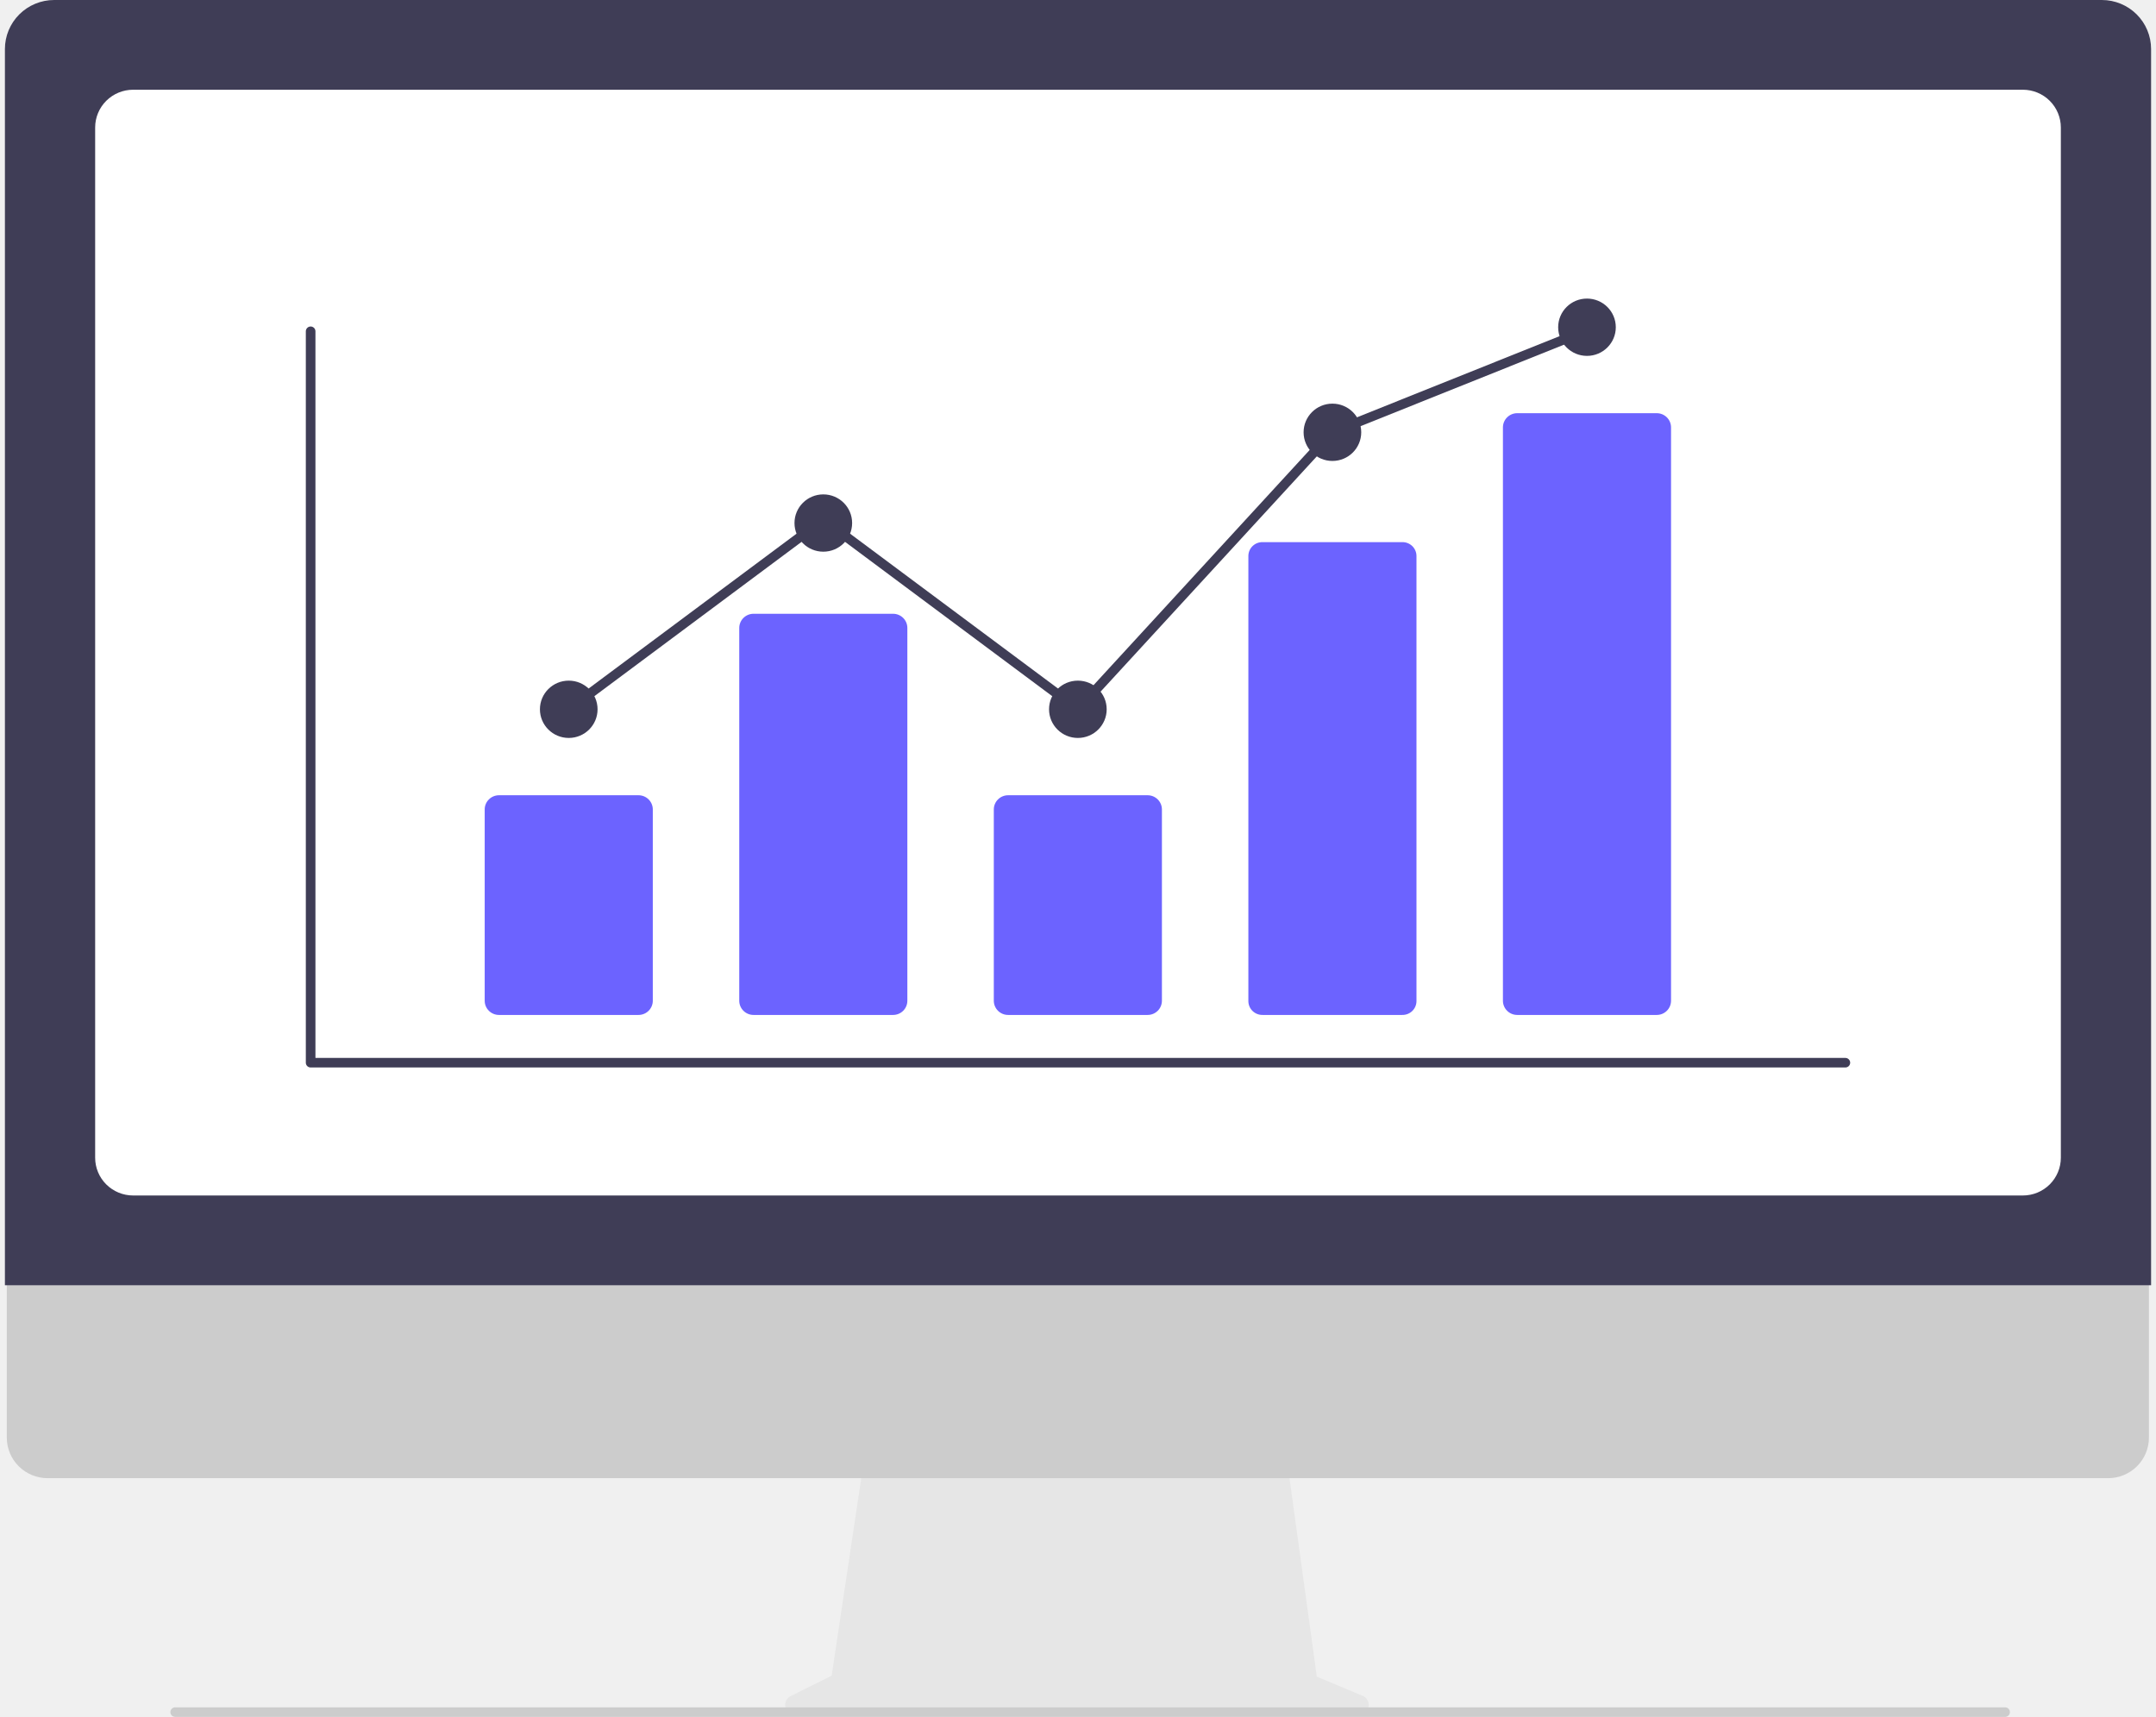
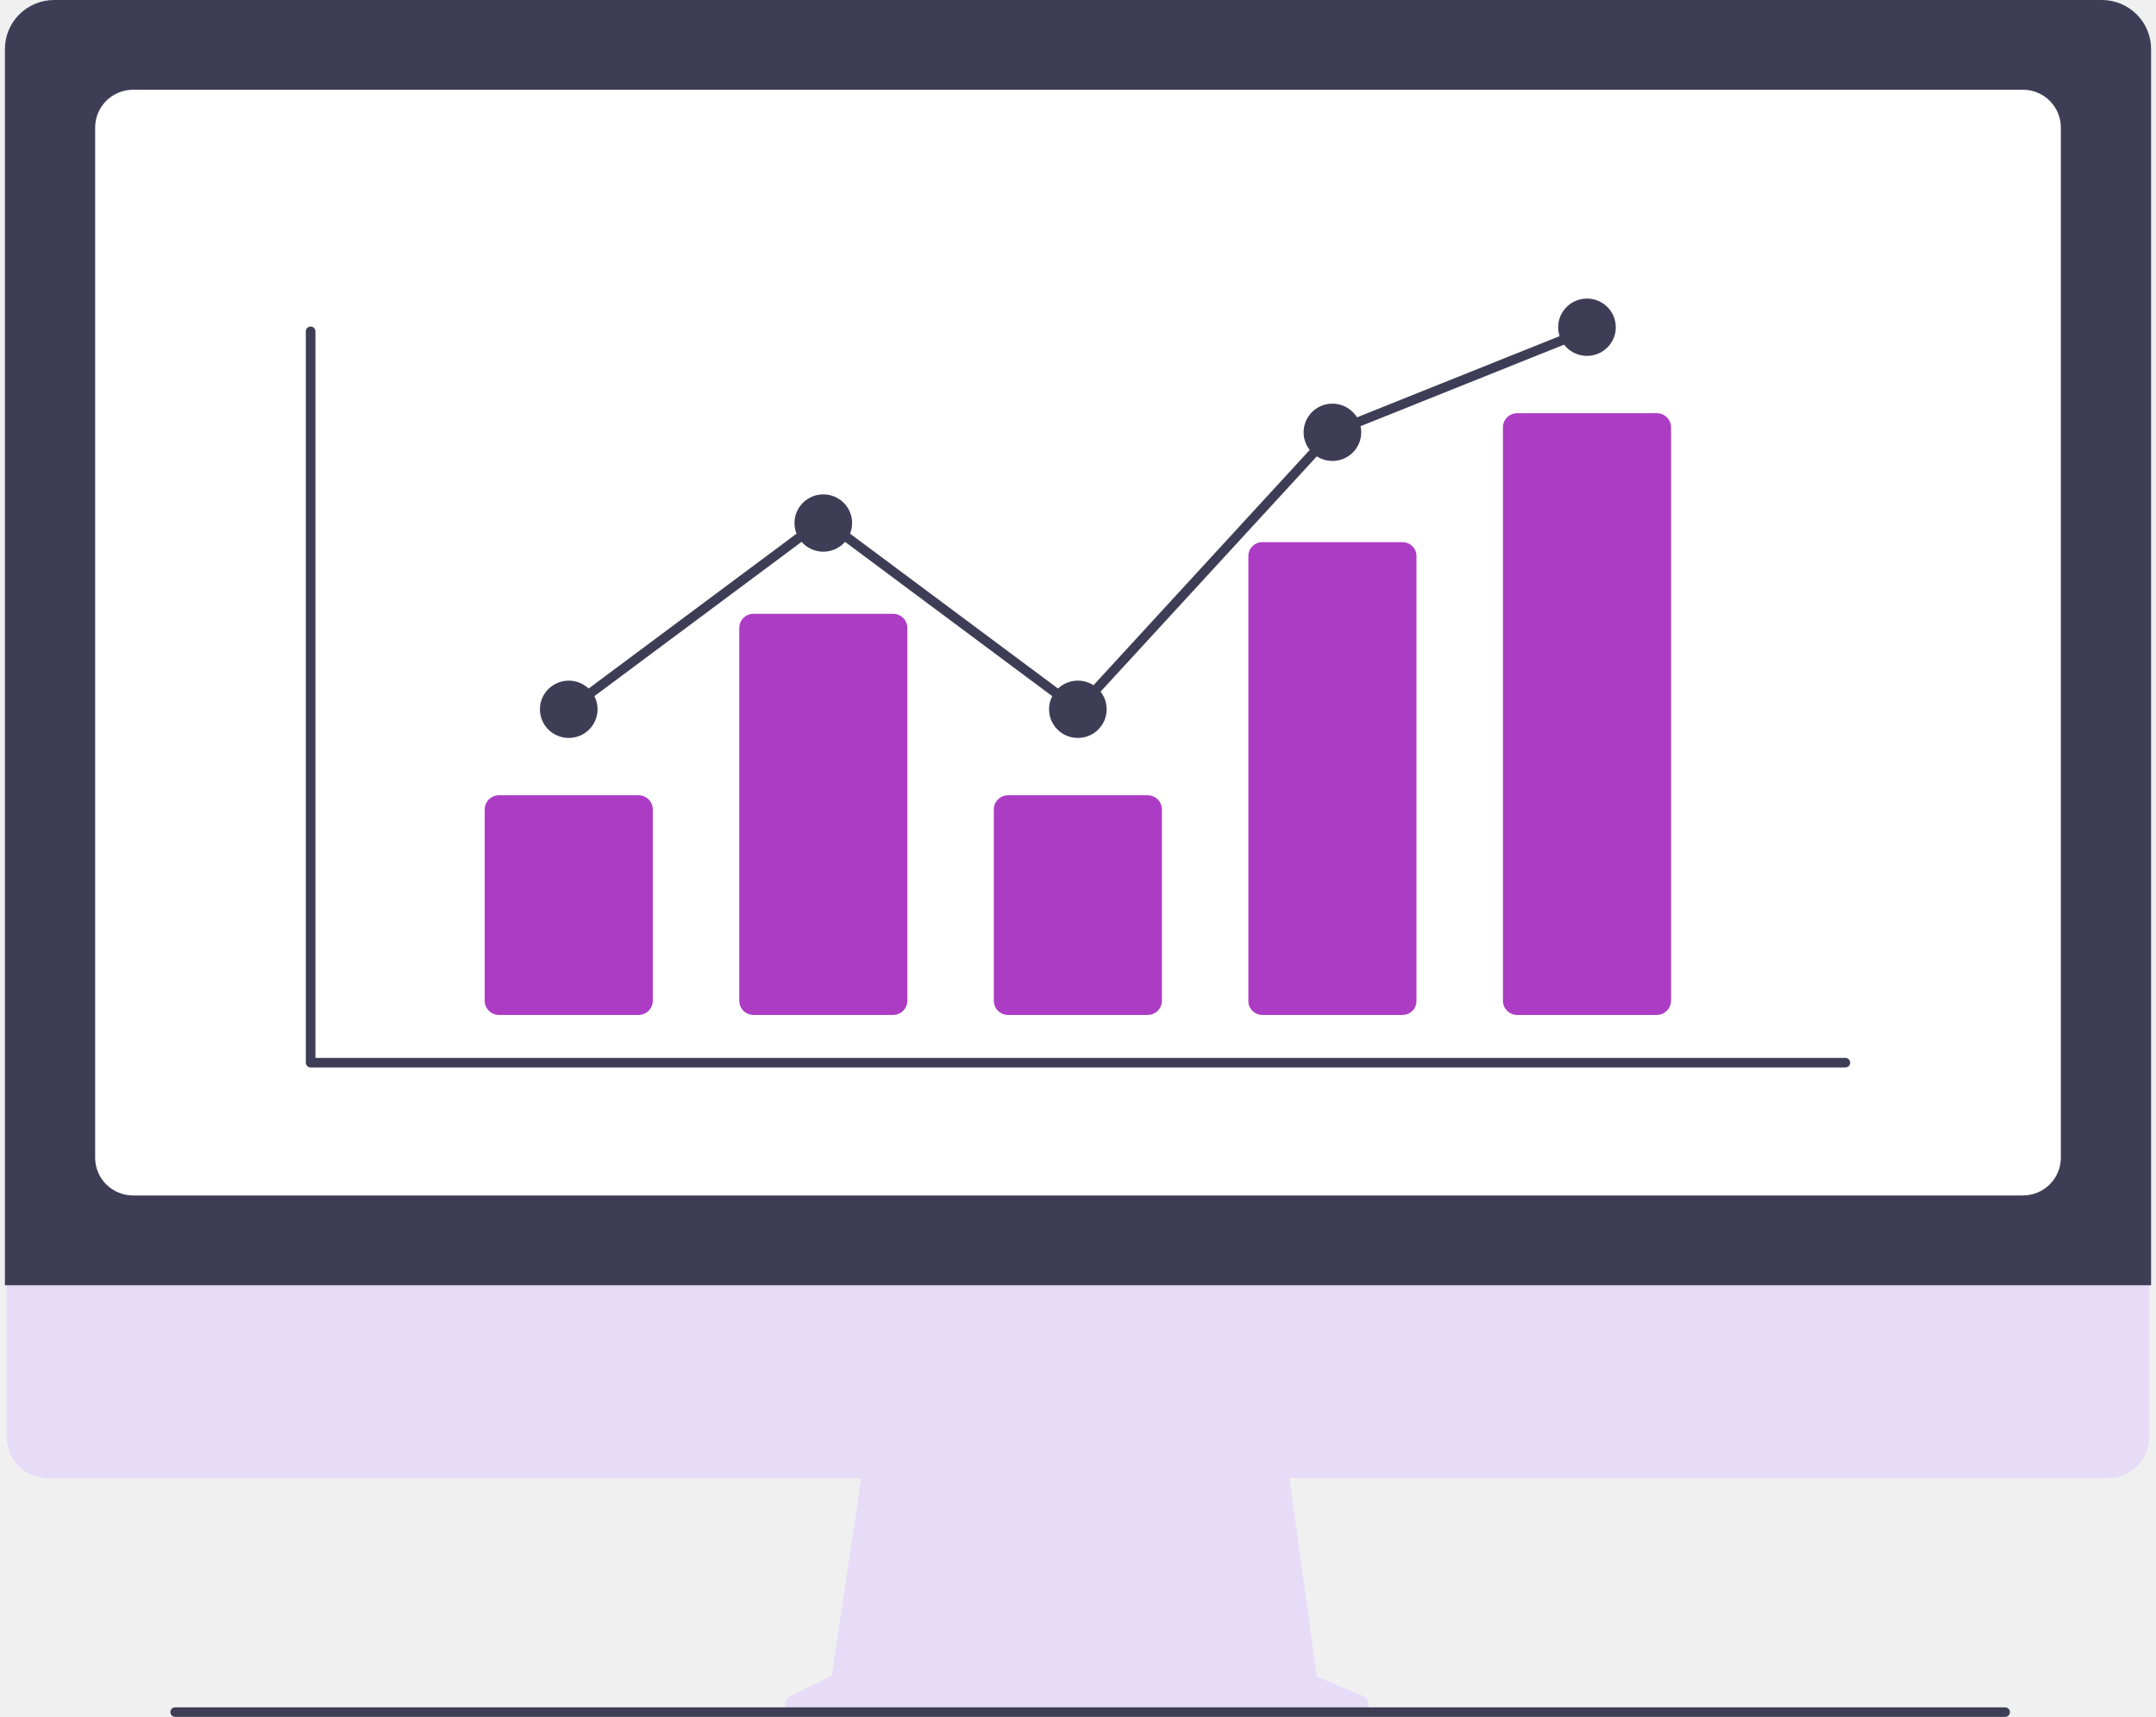
<svg xmlns="http://www.w3.org/2000/svg" width="221" height="176" viewBox="0 0 221 176" fill="none">
  <g id="Ilustracion dinero">
-     <path id="Vector" d="M139.686 173.836L134.979 171.866L131.75 148.402H88.75L85.25 171.77L81.039 173.863C80.837 173.963 80.676 174.128 80.58 174.331C80.485 174.534 80.461 174.763 80.513 174.981C80.565 175.199 80.689 175.393 80.865 175.532C81.042 175.671 81.261 175.747 81.486 175.747H139.298C139.529 175.747 139.753 175.668 139.931 175.522C140.11 175.377 140.233 175.175 140.278 174.949C140.324 174.724 140.29 174.491 140.182 174.288C140.074 174.085 139.899 173.925 139.686 173.836Z" fill="#E6E6E6" />
-     <path id="Vector_2" d="M216.1 151.524H4.872C3.764 151.522 2.702 151.082 1.919 150.302C1.136 149.522 0.697 148.465 0.697 147.363V117.745H220.275V147.363C220.275 148.465 219.836 149.522 219.053 150.302C218.27 151.082 217.208 151.522 216.1 151.524Z" fill="#CCCCCC" />
-     <path id="Vector_3" d="M220.496 131.743H0.504V5.016C0.506 3.686 1.038 2.411 1.983 1.471C2.929 0.53 4.211 0.001 5.549 0H215.451C216.789 0.001 218.071 0.53 219.017 1.471C219.962 2.411 220.494 3.686 220.496 5.016V131.743Z" fill="#3F3D56" />
-     <path id="Vector_4" d="M207.357 122.546H13.643C12.612 122.544 11.624 122.137 10.894 121.412C10.165 120.687 9.755 119.704 9.754 118.678V13.065C9.755 12.04 10.165 11.057 10.894 10.332C11.623 9.607 12.612 9.199 13.643 9.198H207.357C208.388 9.199 209.376 9.607 210.106 10.332C210.835 11.057 211.245 12.04 211.246 13.065V118.678C211.245 119.704 210.835 120.687 210.106 121.412C209.376 122.137 208.388 122.544 207.357 122.546Z" fill="white" />
-     <path id="Vector_5" d="M205.533 175.992H17.956C17.826 175.992 17.701 175.94 17.608 175.849C17.516 175.757 17.464 175.632 17.464 175.502C17.464 175.373 17.516 175.248 17.608 175.156C17.701 175.065 17.826 175.013 17.956 175.013H205.533C205.664 175.013 205.789 175.065 205.882 175.156C205.974 175.248 206.026 175.373 206.026 175.502C206.026 175.632 205.974 175.757 205.882 175.849C205.789 175.94 205.664 175.992 205.533 175.992Z" fill="#CCCCCC" />
-     <path id="Vector_6" d="M189.158 109.423H31.842C31.711 109.423 31.586 109.372 31.494 109.28C31.401 109.188 31.349 109.064 31.349 108.934V33.958C31.349 33.828 31.401 33.704 31.494 33.612C31.586 33.52 31.711 33.468 31.842 33.468C31.972 33.468 32.098 33.52 32.19 33.612C32.282 33.704 32.334 33.828 32.334 33.958V108.444H189.158C189.289 108.444 189.414 108.496 189.506 108.588C189.599 108.679 189.651 108.804 189.651 108.934C189.651 109.064 189.599 109.188 189.506 109.28C189.414 109.372 189.289 109.423 189.158 109.423Z" fill="#3F3D56" />
-     <path id="Vector_7" d="M65.454 104.038H51.145C50.758 104.038 50.386 103.885 50.112 103.612C49.838 103.34 49.684 102.97 49.684 102.585V82.972C49.684 82.587 49.838 82.218 50.112 81.945C50.386 81.673 50.758 81.519 51.145 81.519H65.454C65.841 81.519 66.212 81.673 66.486 81.945C66.76 82.218 66.915 82.587 66.915 82.972V102.585C66.915 102.97 66.76 103.34 66.486 103.612C66.212 103.885 65.841 104.038 65.454 104.038Z" fill="#6C63FF" />
-     <path id="Vector_8" d="M91.547 104.038H77.238C76.851 104.038 76.479 103.885 76.206 103.612C75.931 103.34 75.777 102.97 75.777 102.585V64.369C75.777 63.984 75.931 63.615 76.206 63.342C76.479 63.07 76.851 62.917 77.238 62.916H91.547C91.934 62.917 92.306 63.07 92.58 63.342C92.854 63.615 93.008 63.984 93.008 64.369V102.585C93.008 102.97 92.854 103.34 92.58 103.612C92.306 103.885 91.934 104.038 91.547 104.038Z" fill="#6C63FF" />
-     <path id="Vector_9" d="M117.64 104.038H103.332C102.944 104.038 102.573 103.885 102.299 103.612C102.025 103.34 101.871 102.97 101.87 102.585V82.972C101.871 82.587 102.025 82.218 102.299 81.945C102.573 81.673 102.944 81.519 103.332 81.519H117.64C118.028 81.519 118.399 81.673 118.673 81.945C118.947 82.218 119.101 82.587 119.102 82.972V102.585C119.101 102.97 118.947 103.34 118.673 103.612C118.399 103.885 118.028 104.038 117.64 104.038Z" fill="#6C63FF" />
-     <path id="Vector_10" d="M143.734 104.038H129.425C129.046 104.046 128.68 103.905 128.406 103.645C128.132 103.385 127.973 103.027 127.964 102.651V56.96C127.973 56.584 128.132 56.226 128.406 55.966C128.68 55.706 129.046 55.565 129.425 55.573H143.734C144.112 55.565 144.479 55.706 144.753 55.966C145.027 56.226 145.186 56.584 145.195 56.96V102.651C145.186 103.027 145.027 103.385 144.753 103.645C144.479 103.905 144.112 104.046 143.734 104.038Z" fill="#6C63FF" />
-     <path id="Vector_11" d="M169.827 104.038H155.519C155.131 104.038 154.76 103.885 154.486 103.612C154.212 103.34 154.058 102.97 154.057 102.585V43.808C154.058 43.423 154.212 43.054 154.486 42.781C154.76 42.509 155.131 42.356 155.519 42.355H169.827C170.215 42.356 170.586 42.509 170.86 42.781C171.134 43.054 171.288 43.423 171.289 43.808V102.585C171.288 102.97 171.134 103.34 170.86 103.612C170.586 103.885 170.215 104.038 169.827 104.038Z" fill="#6C63FF" />
+     <path id="Vector" d="M139.686 173.836L134.979 171.865L131.75 148.402H88.75L85.25 171.77L81.039 173.863C80.837 173.963 80.676 174.128 80.58 174.331C80.485 174.534 80.461 174.763 80.513 174.981C80.565 175.199 80.689 175.393 80.865 175.532C81.042 175.671 81.261 175.747 81.486 175.747H139.298C139.529 175.747 139.753 175.668 139.931 175.522C140.11 175.377 140.233 175.174 140.278 174.949C140.324 174.724 140.29 174.491 140.182 174.288C140.074 174.085 139.899 173.925 139.686 173.836Z" fill="#E6DCF8" />
+     <path id="Vector_2" d="M216.1 151.524H4.872C3.764 151.522 2.702 151.082 1.919 150.302C1.136 149.522 0.697 148.465 0.697 147.363V117.746H220.275V147.363C220.275 148.465 219.836 149.522 219.053 150.302C218.27 151.082 217.208 151.522 216.1 151.524Z" fill="#E6DCF8" />
+     <path id="Vector_3" d="M220.496 131.743H0.504V5.016C0.505 3.686 1.037 2.411 1.983 1.471C2.929 0.53 4.211 0.001 5.549 0H215.451C216.788 0.001 218.071 0.53 219.017 1.471C219.962 2.411 220.494 3.686 220.496 5.016V131.743Z" fill="#3F3D56" />
+     <path id="Vector_4" d="M207.357 122.545H13.643C12.612 122.544 11.623 122.137 10.894 121.412C10.165 120.687 9.755 119.704 9.754 118.678V13.065C9.755 12.04 10.165 11.057 10.894 10.332C11.623 9.607 12.612 9.199 13.643 9.198H207.357C208.388 9.199 209.376 9.607 210.105 10.332C210.835 11.057 211.245 12.04 211.246 13.065V118.678C211.245 119.704 210.835 120.687 210.105 121.412C209.376 122.137 208.388 122.544 207.357 122.545Z" fill="white" />
+     <path id="Vector_5" d="M205.533 175.992H17.956C17.826 175.992 17.7 175.94 17.608 175.849C17.516 175.757 17.464 175.632 17.464 175.502C17.464 175.373 17.516 175.248 17.608 175.156C17.7 175.065 17.826 175.013 17.956 175.013H205.533C205.664 175.013 205.789 175.065 205.881 175.156C205.974 175.248 206.026 175.373 206.026 175.502C206.026 175.632 205.974 175.757 205.881 175.849C205.789 175.94 205.664 175.992 205.533 175.992Z" fill="#3F3D56" />
+     <path id="Vector_6" d="M189.158 109.423H31.842C31.711 109.423 31.586 109.372 31.494 109.28C31.401 109.188 31.349 109.064 31.349 108.934V33.958C31.349 33.828 31.401 33.704 31.494 33.612C31.586 33.52 31.711 33.468 31.842 33.468C31.972 33.468 32.097 33.52 32.19 33.612C32.282 33.704 32.334 33.828 32.334 33.958V108.444H189.158C189.289 108.444 189.414 108.496 189.506 108.588C189.598 108.679 189.65 108.804 189.65 108.934C189.65 109.064 189.598 109.188 189.506 109.28C189.414 109.372 189.289 109.423 189.158 109.423Z" fill="#3F3D56" />
+     <path id="Vector_7" d="M65.453 104.038H51.145C50.757 104.038 50.386 103.885 50.112 103.612C49.838 103.34 49.684 102.97 49.683 102.585V82.972C49.684 82.587 49.838 82.218 50.112 81.945C50.386 81.673 50.757 81.519 51.145 81.519H65.453C65.841 81.519 66.212 81.673 66.486 81.945C66.76 82.218 66.914 82.587 66.915 82.972V102.585C66.914 102.97 66.76 103.34 66.486 103.612C66.212 103.885 65.841 104.038 65.453 104.038Z" fill="#AD3CC5" />
+     <path id="Vector_8" d="M91.547 104.038H77.238C76.851 104.038 76.479 103.885 76.205 103.612C75.931 103.34 75.777 102.97 75.777 102.585V64.369C75.777 63.984 75.931 63.615 76.205 63.342C76.479 63.07 76.851 62.917 77.238 62.916H91.547C91.934 62.917 92.306 63.07 92.58 63.342C92.854 63.615 93.008 63.984 93.008 64.369V102.585C93.008 102.97 92.854 103.34 92.58 103.612C92.306 103.885 91.934 104.038 91.547 104.038Z" fill="#AD3CC5" />
+     <path id="Vector_9" d="M117.64 104.038H103.332C102.944 104.038 102.573 103.885 102.299 103.612C102.025 103.34 101.871 102.97 101.87 102.585V82.972C101.871 82.587 102.025 82.218 102.299 81.945C102.573 81.673 102.944 81.519 103.332 81.519H117.64C118.028 81.519 118.399 81.673 118.673 81.945C118.947 82.218 119.101 82.587 119.102 82.972V102.585C119.101 102.97 118.947 103.34 118.673 103.612C118.399 103.885 118.028 104.038 117.64 104.038Z" fill="#AD3CC5" />
+     <path id="Vector_10" d="M143.734 104.038H129.425C129.046 104.046 128.68 103.905 128.406 103.645C128.132 103.385 127.973 103.027 127.964 102.651V56.96C127.973 56.584 128.132 56.227 128.406 55.967C128.68 55.706 129.046 55.565 129.425 55.573H143.734C144.112 55.565 144.479 55.706 144.753 55.967C145.027 56.227 145.186 56.584 145.195 56.96V102.651C145.186 103.027 145.027 103.385 144.753 103.645C144.479 103.905 144.112 104.046 143.734 104.038Z" fill="#AD3CC5" />
+     <path id="Vector_11" d="M169.827 104.038H155.518C155.131 104.038 154.759 103.884 154.485 103.612C154.211 103.34 154.057 102.97 154.057 102.585V43.808C154.057 43.423 154.211 43.054 154.485 42.781C154.759 42.509 155.131 42.356 155.518 42.355H169.827C170.214 42.356 170.586 42.509 170.86 42.781C171.134 43.054 171.288 43.423 171.288 43.808V102.585C171.288 102.97 171.134 103.34 170.86 103.612C170.586 103.884 170.214 104.038 169.827 104.038Z" fill="#AD3CC5" />
    <path id="Vector_12" d="M58.299 75.645C59.931 75.645 61.253 74.329 61.253 72.707C61.253 71.085 59.931 69.77 58.299 69.77C56.668 69.77 55.345 71.085 55.345 72.707C55.345 74.329 56.668 75.645 58.299 75.645Z" fill="#3F3D56" />
-     <path id="Vector_13" d="M84.393 56.552C86.024 56.552 87.347 55.237 87.347 53.615C87.347 51.993 86.024 50.678 84.393 50.678C82.761 50.678 81.439 51.993 81.439 53.615C81.439 55.237 82.761 56.552 84.393 56.552Z" fill="#3F3D56" />
+     <path id="Vector_13" d="M84.392 56.552C86.024 56.552 87.346 55.237 87.346 53.615C87.346 51.993 86.024 50.678 84.392 50.678C82.761 50.678 81.439 51.993 81.439 53.615C81.439 55.237 82.761 56.552 84.392 56.552Z" fill="#3F3D56" />
    <path id="Vector_14" d="M110.486 75.645C112.117 75.645 113.44 74.329 113.44 72.707C113.44 71.085 112.117 69.77 110.486 69.77C108.855 69.77 107.532 71.085 107.532 72.707C107.532 74.329 108.855 75.645 110.486 75.645Z" fill="#3F3D56" />
    <path id="Vector_15" d="M136.579 47.251C138.211 47.251 139.533 45.936 139.533 44.313C139.533 42.691 138.211 41.376 136.579 41.376C134.948 41.376 133.625 42.691 133.625 44.313C133.625 45.936 134.948 47.251 136.579 47.251Z" fill="#3F3D56" />
    <path id="Vector_16" d="M162.673 36.481C164.304 36.481 165.627 35.166 165.627 33.544C165.627 31.921 164.304 30.606 162.673 30.606C161.041 30.606 159.719 31.921 159.719 33.544C159.719 35.166 161.041 36.481 162.673 36.481Z" fill="#3F3D56" />
-     <path id="Vector_17" d="M110.548 73.365L84.393 53.885L58.595 73.099L58.004 72.316L84.393 52.662L110.424 72.049L136.291 43.901L136.395 43.859L162.489 33.406L162.857 34.314L136.867 44.726L110.548 73.365Z" fill="#3F3D56" />
+     <path id="Vector_17" d="M110.548 73.365L84.392 53.885L58.594 73.099L58.004 72.316L84.392 52.662L110.424 72.049L136.291 43.901L136.395 43.859L162.489 33.406L162.857 34.314L136.867 44.726L110.548 73.365Z" fill="#3F3D56" />
  </g>
</svg>
